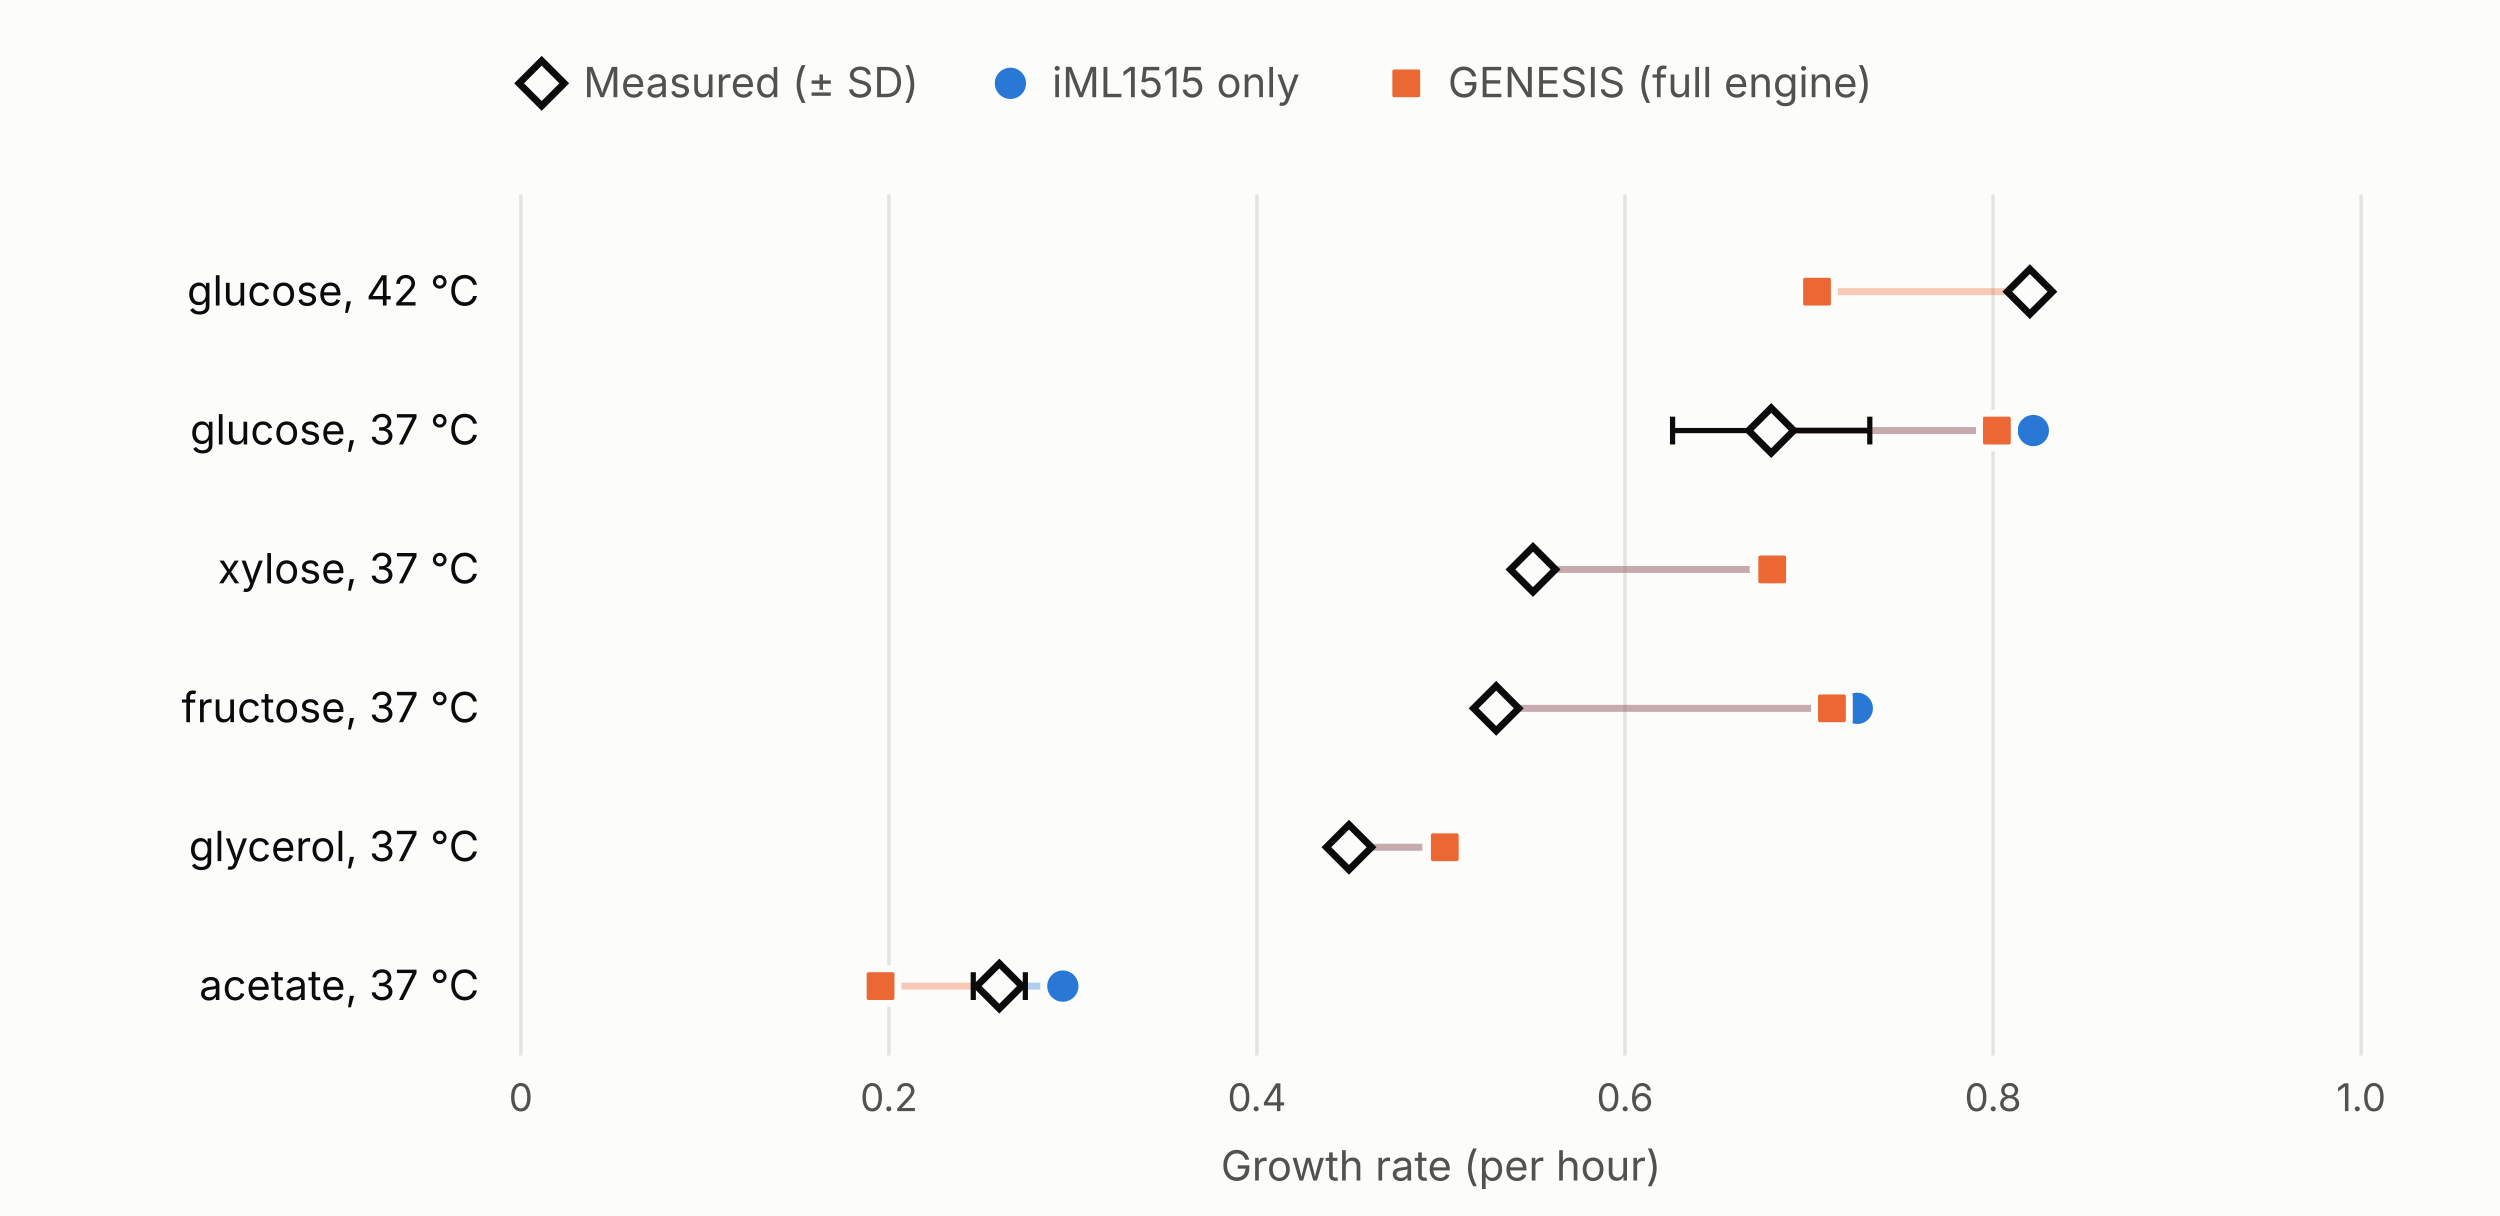
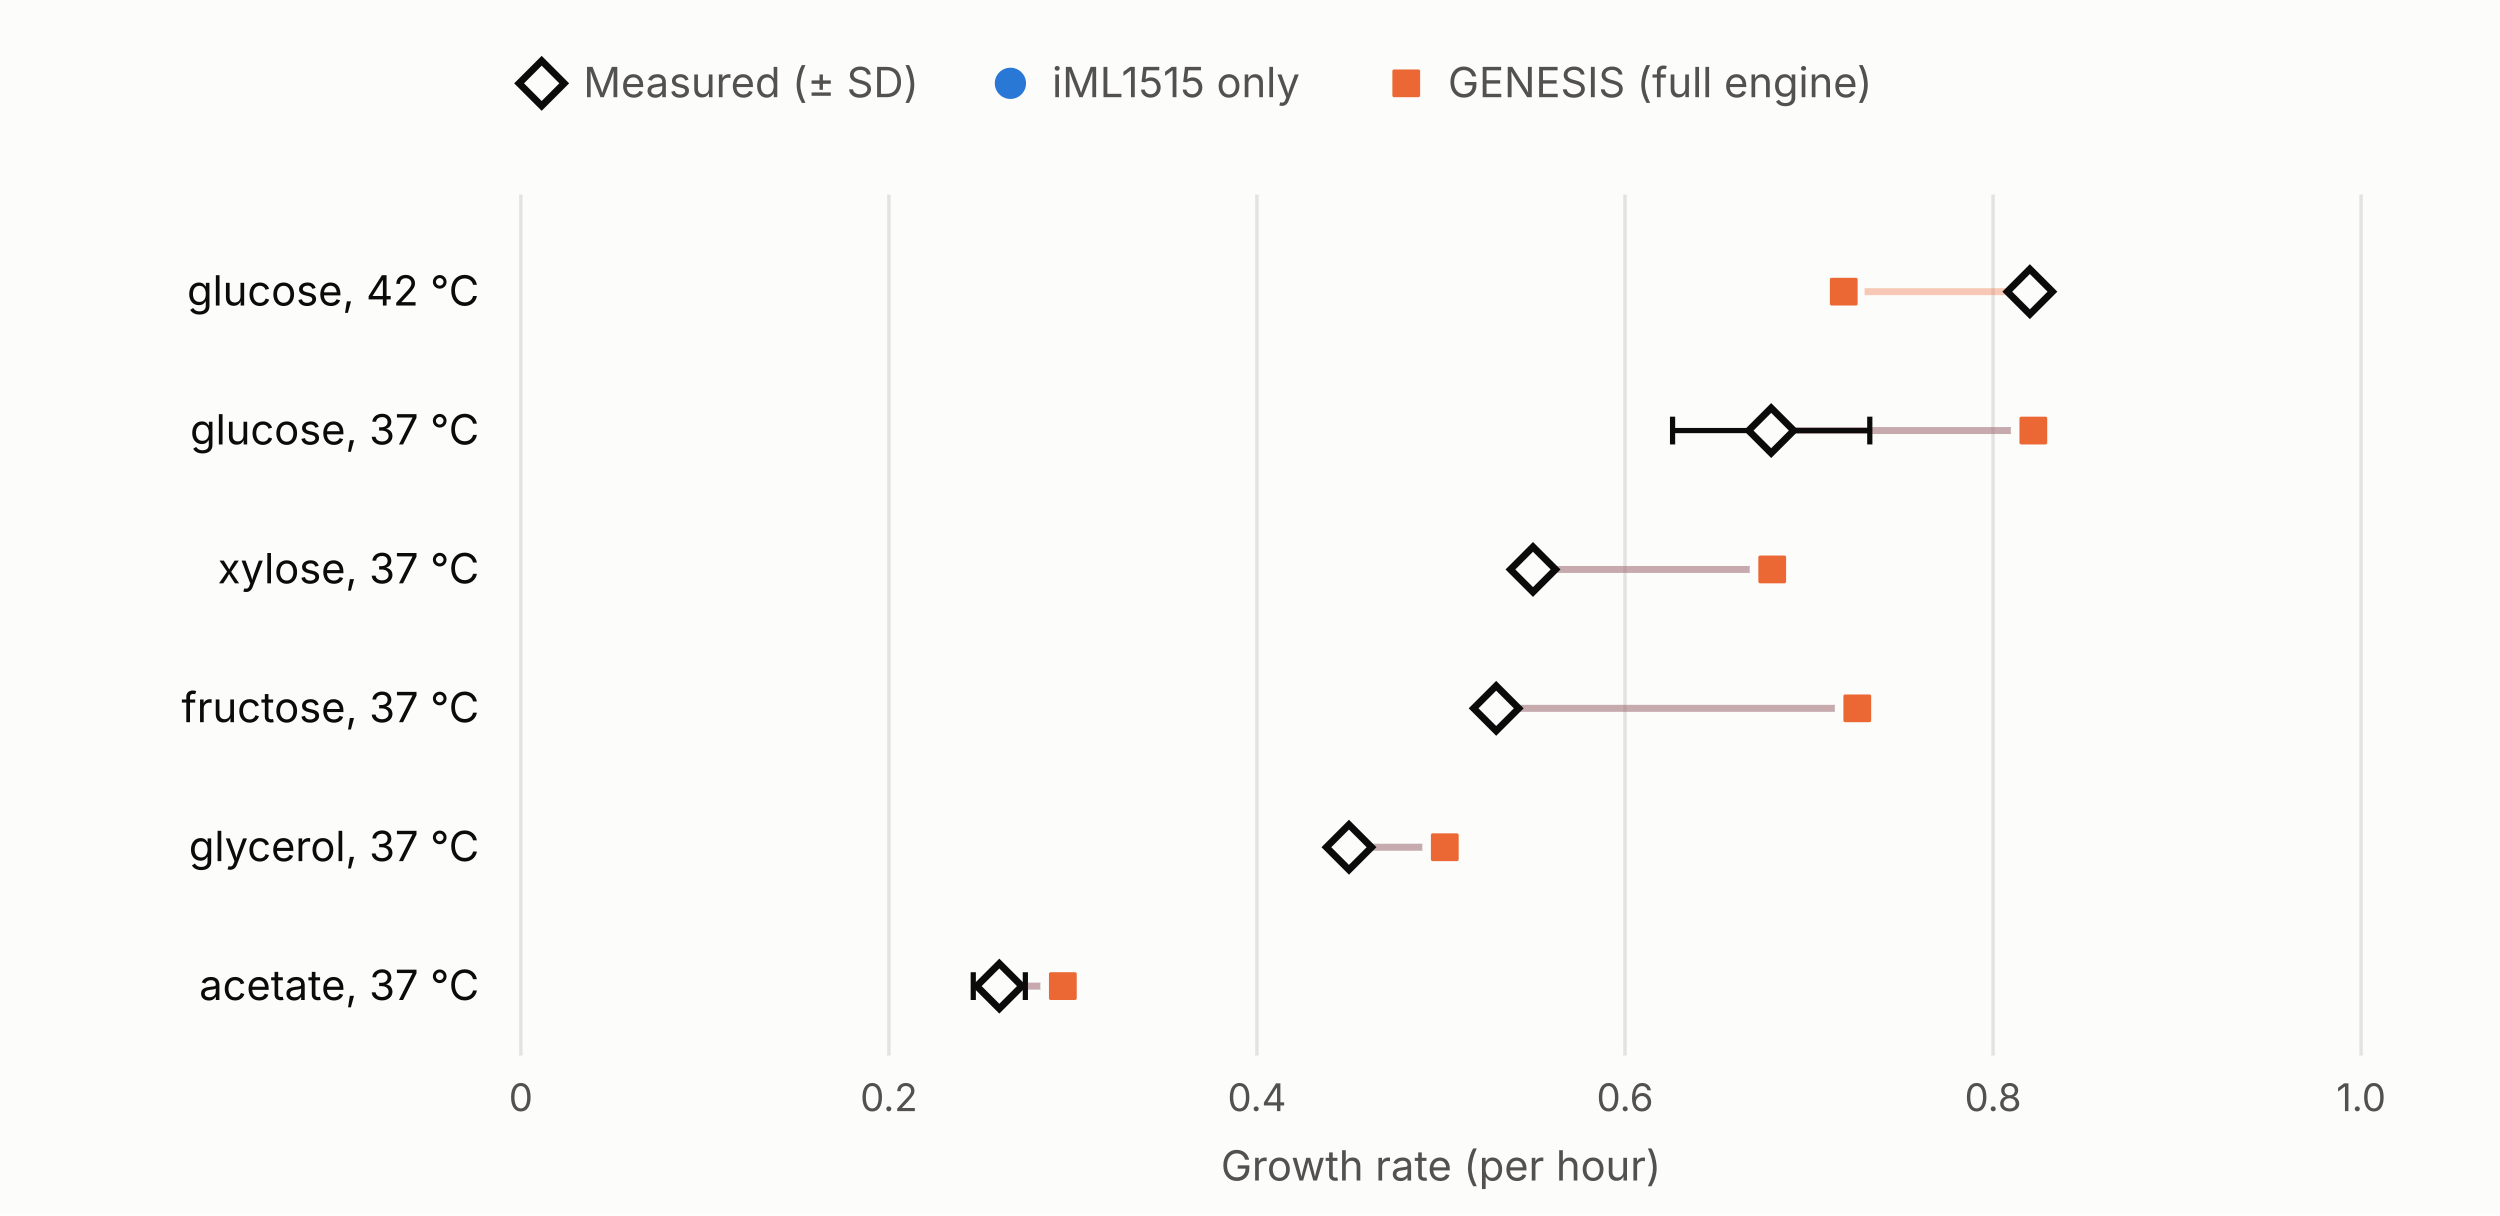
<svg xmlns="http://www.w3.org/2000/svg" viewBox="0 0 720 350" width="720" height="350" font-family="system-ui, -apple-system, Segoe UI, sans-serif" role="img" aria-label="Measured and predicted growth rate for each condition">
  <rect width="720" height="350" fill="#fcfcfb" />
  <path d="M156.0 17.5 L162.5 24.0 L156.0 30.5 L149.5 24.0 Z" fill="#fcfcfb" stroke="#0b0b0b" stroke-width="2" />
  <text x="168" y="28" font-size="12" fill="#52514e">Measured (± SD)</text>
  <circle cx="291.0" cy="24.0" r="5.5" fill="#2a78d6" stroke="#fcfcfb" stroke-width="2" />
  <text x="303" y="28" font-size="12" fill="#52514e">iML1515 only</text>
  <rect x="400.0" y="19.0" width="10" height="10" rx="1.5" fill="#eb6834" stroke="#fcfcfb" stroke-width="2" />
  <text x="417" y="28" font-size="12" fill="#52514e">GENESIS (full engine)</text>
  <line x1="150.0" y1="56" x2="150.0" y2="304" stroke="#e4e3df" stroke-width="1" />
  <text x="150.0" y="320" font-size="11" fill="#52514e" text-anchor="middle">0</text>
  <line x1="256.0" y1="56" x2="256.0" y2="304" stroke="#e4e3df" stroke-width="1" />
  <text x="256.0" y="320" font-size="11" fill="#52514e" text-anchor="middle">0.2</text>
  <line x1="362.0" y1="56" x2="362.0" y2="304" stroke="#e4e3df" stroke-width="1" />
  <text x="362.0" y="320" font-size="11" fill="#52514e" text-anchor="middle">0.4</text>
  <line x1="468.0" y1="56" x2="468.0" y2="304" stroke="#e4e3df" stroke-width="1" />
  <text x="468.0" y="320" font-size="11" fill="#52514e" text-anchor="middle">0.6</text>
  <line x1="574.0" y1="56" x2="574.0" y2="304" stroke="#e4e3df" stroke-width="1" />
  <text x="574.0" y="320" font-size="11" fill="#52514e" text-anchor="middle">0.8</text>
  <line x1="680.0" y1="56" x2="680.0" y2="304" stroke="#e4e3df" stroke-width="1" />
  <text x="680.0" y="320" font-size="11" fill="#52514e" text-anchor="middle">1.0</text>
  <text x="415.0" y="340" font-size="12" fill="#52514e" text-anchor="middle">Growth rate (per hour)</text>
  <text x="138" y="88.0" font-size="12" fill="#0b0b0b" text-anchor="end">glucose, 42 °C</text>
  <line x1="584.6" y1="84.0" x2="585.6" y2="84.0" stroke="#2a78d6" stroke-opacity="0.35" stroke-width="2" />
-   <line x1="584.6" y1="84.0" x2="523.3" y2="84.0" stroke="#eb6834" stroke-opacity="0.35" stroke-width="2" />
+   <line x1="584.6" y1="84.0" x2="531.0" y2="84.0" stroke="#eb6834" stroke-opacity="0.35" stroke-width="2" />
  <circle cx="585.6" cy="84.0" r="5.5" fill="#2a78d6" stroke="#fcfcfb" stroke-width="2" />
-   <rect x="518.3" y="79.0" width="10" height="10" rx="1.5" fill="#eb6834" stroke="#fcfcfb" stroke-width="2" />
+   <rect x="526.0" y="79.0" width="10" height="10" rx="1.5" fill="#eb6834" stroke="#fcfcfb" stroke-width="2" />
  <path d="M584.6 77.5 L591.1 84.0 L584.6 90.5 L578.1 84.0 Z" fill="#fcfcfb" stroke="#0b0b0b" stroke-width="2" />
  <text x="138" y="128.0" font-size="12" fill="#0b0b0b" text-anchor="end">glucose, 37 °C</text>
  <line x1="510.1" y1="124.0" x2="585.6" y2="124.0" stroke="#2a78d6" stroke-opacity="0.35" stroke-width="2" />
-   <line x1="510.1" y1="124.0" x2="575.1" y2="124.0" stroke="#eb6834" stroke-opacity="0.35" stroke-width="2" />
+   <line x1="510.1" y1="124.0" x2="585.6" y2="124.0" stroke="#eb6834" stroke-opacity="0.35" stroke-width="2" />
  <line x1="481.7" y1="124.0" x2="538.5" y2="124.0" stroke="#0b0b0b" stroke-width="1.5" />
  <line x1="481.7" y1="120.0" x2="481.7" y2="128.0" stroke="#0b0b0b" stroke-width="1.5" />
  <line x1="538.5" y1="120.0" x2="538.5" y2="128.0" stroke="#0b0b0b" stroke-width="1.5" />
  <circle cx="585.6" cy="124.0" r="5.5" fill="#2a78d6" stroke="#fcfcfb" stroke-width="2" />
-   <rect x="570.1" y="119.0" width="10" height="10" rx="1.5" fill="#eb6834" stroke="#fcfcfb" stroke-width="2" />
+   <rect x="580.6" y="119.0" width="10" height="10" rx="1.5" fill="#eb6834" stroke="#fcfcfb" stroke-width="2" />
  <path d="M510.1 117.5 L516.6 124.0 L510.1 130.5 L503.6 124.0 Z" fill="#fcfcfb" stroke="#0b0b0b" stroke-width="2" />
  <text x="138" y="168.0" font-size="12" fill="#0b0b0b" text-anchor="end">xylose, 37 °C</text>
  <line x1="441.5" y1="164.0" x2="510.4" y2="164.0" stroke="#2a78d6" stroke-opacity="0.35" stroke-width="2" />
  <line x1="441.5" y1="164.0" x2="510.4" y2="164.0" stroke="#eb6834" stroke-opacity="0.35" stroke-width="2" />
  <circle cx="510.4" cy="164.0" r="5.5" fill="#2a78d6" stroke="#fcfcfb" stroke-width="2" />
  <rect x="505.4" y="159.0" width="10" height="10" rx="1.5" fill="#eb6834" stroke="#fcfcfb" stroke-width="2" />
  <path d="M441.5 157.5 L448.0 164.0 L441.5 170.5 L435.0 164.0 Z" fill="#fcfcfb" stroke="#0b0b0b" stroke-width="2" />
  <text x="138" y="208.0" font-size="12" fill="#0b0b0b" text-anchor="end">fructose, 37 °C</text>
  <line x1="430.9" y1="204.0" x2="534.9" y2="204.0" stroke="#2a78d6" stroke-opacity="0.35" stroke-width="2" />
-   <line x1="430.9" y1="204.0" x2="527.6" y2="204.0" stroke="#eb6834" stroke-opacity="0.35" stroke-width="2" />
+   <line x1="430.9" y1="204.0" x2="534.9" y2="204.0" stroke="#eb6834" stroke-opacity="0.35" stroke-width="2" />
  <circle cx="534.9" cy="204.0" r="5.5" fill="#2a78d6" stroke="#fcfcfb" stroke-width="2" />
-   <rect x="522.6" y="199.0" width="10" height="10" rx="1.5" fill="#eb6834" stroke="#fcfcfb" stroke-width="2" />
+   <rect x="529.9" y="199.0" width="10" height="10" rx="1.5" fill="#eb6834" stroke="#fcfcfb" stroke-width="2" />
  <path d="M430.9 197.5 L437.4 204.0 L430.9 210.5 L424.4 204.0 Z" fill="#fcfcfb" stroke="#0b0b0b" stroke-width="2" />
  <text x="138" y="248.0" font-size="12" fill="#0b0b0b" text-anchor="end">glycerol, 37 °C</text>
  <line x1="388.5" y1="244.0" x2="416.1" y2="244.0" stroke="#2a78d6" stroke-opacity="0.35" stroke-width="2" />
  <line x1="388.5" y1="244.0" x2="416.1" y2="244.0" stroke="#eb6834" stroke-opacity="0.35" stroke-width="2" />
  <circle cx="416.1" cy="244.0" r="5.5" fill="#2a78d6" stroke="#fcfcfb" stroke-width="2" />
  <rect x="411.1" y="239.0" width="10" height="10" rx="1.5" fill="#eb6834" stroke="#fcfcfb" stroke-width="2" />
  <path d="M388.5 237.5 L395.0 244.0 L388.5 250.5 L382.0 244.0 Z" fill="#fcfcfb" stroke="#0b0b0b" stroke-width="2" />
  <text x="138" y="288.0" font-size="12" fill="#0b0b0b" text-anchor="end">acetate, 37 °C</text>
  <line x1="287.8" y1="284.0" x2="306.1" y2="284.0" stroke="#2a78d6" stroke-opacity="0.35" stroke-width="2" />
-   <line x1="287.8" y1="284.0" x2="253.6" y2="284.0" stroke="#eb6834" stroke-opacity="0.35" stroke-width="2" />
+   <line x1="287.8" y1="284.0" x2="306.1" y2="284.0" stroke="#eb6834" stroke-opacity="0.35" stroke-width="2" />
  <line x1="280.3" y1="284.0" x2="295.3" y2="284.0" stroke="#0b0b0b" stroke-width="1.5" />
  <line x1="280.3" y1="280.0" x2="280.3" y2="288.0" stroke="#0b0b0b" stroke-width="1.5" />
  <line x1="295.3" y1="280.0" x2="295.3" y2="288.0" stroke="#0b0b0b" stroke-width="1.5" />
  <circle cx="306.1" cy="284.0" r="5.5" fill="#2a78d6" stroke="#fcfcfb" stroke-width="2" />
-   <rect x="248.6" y="279.0" width="10" height="10" rx="1.5" fill="#eb6834" stroke="#fcfcfb" stroke-width="2" />
+   <rect x="301.1" y="279.0" width="10" height="10" rx="1.5" fill="#eb6834" stroke="#fcfcfb" stroke-width="2" />
  <path d="M287.8 277.5 L294.3 284.0 L287.8 290.5 L281.3 284.0 Z" fill="#fcfcfb" stroke="#0b0b0b" stroke-width="2" />
</svg>
